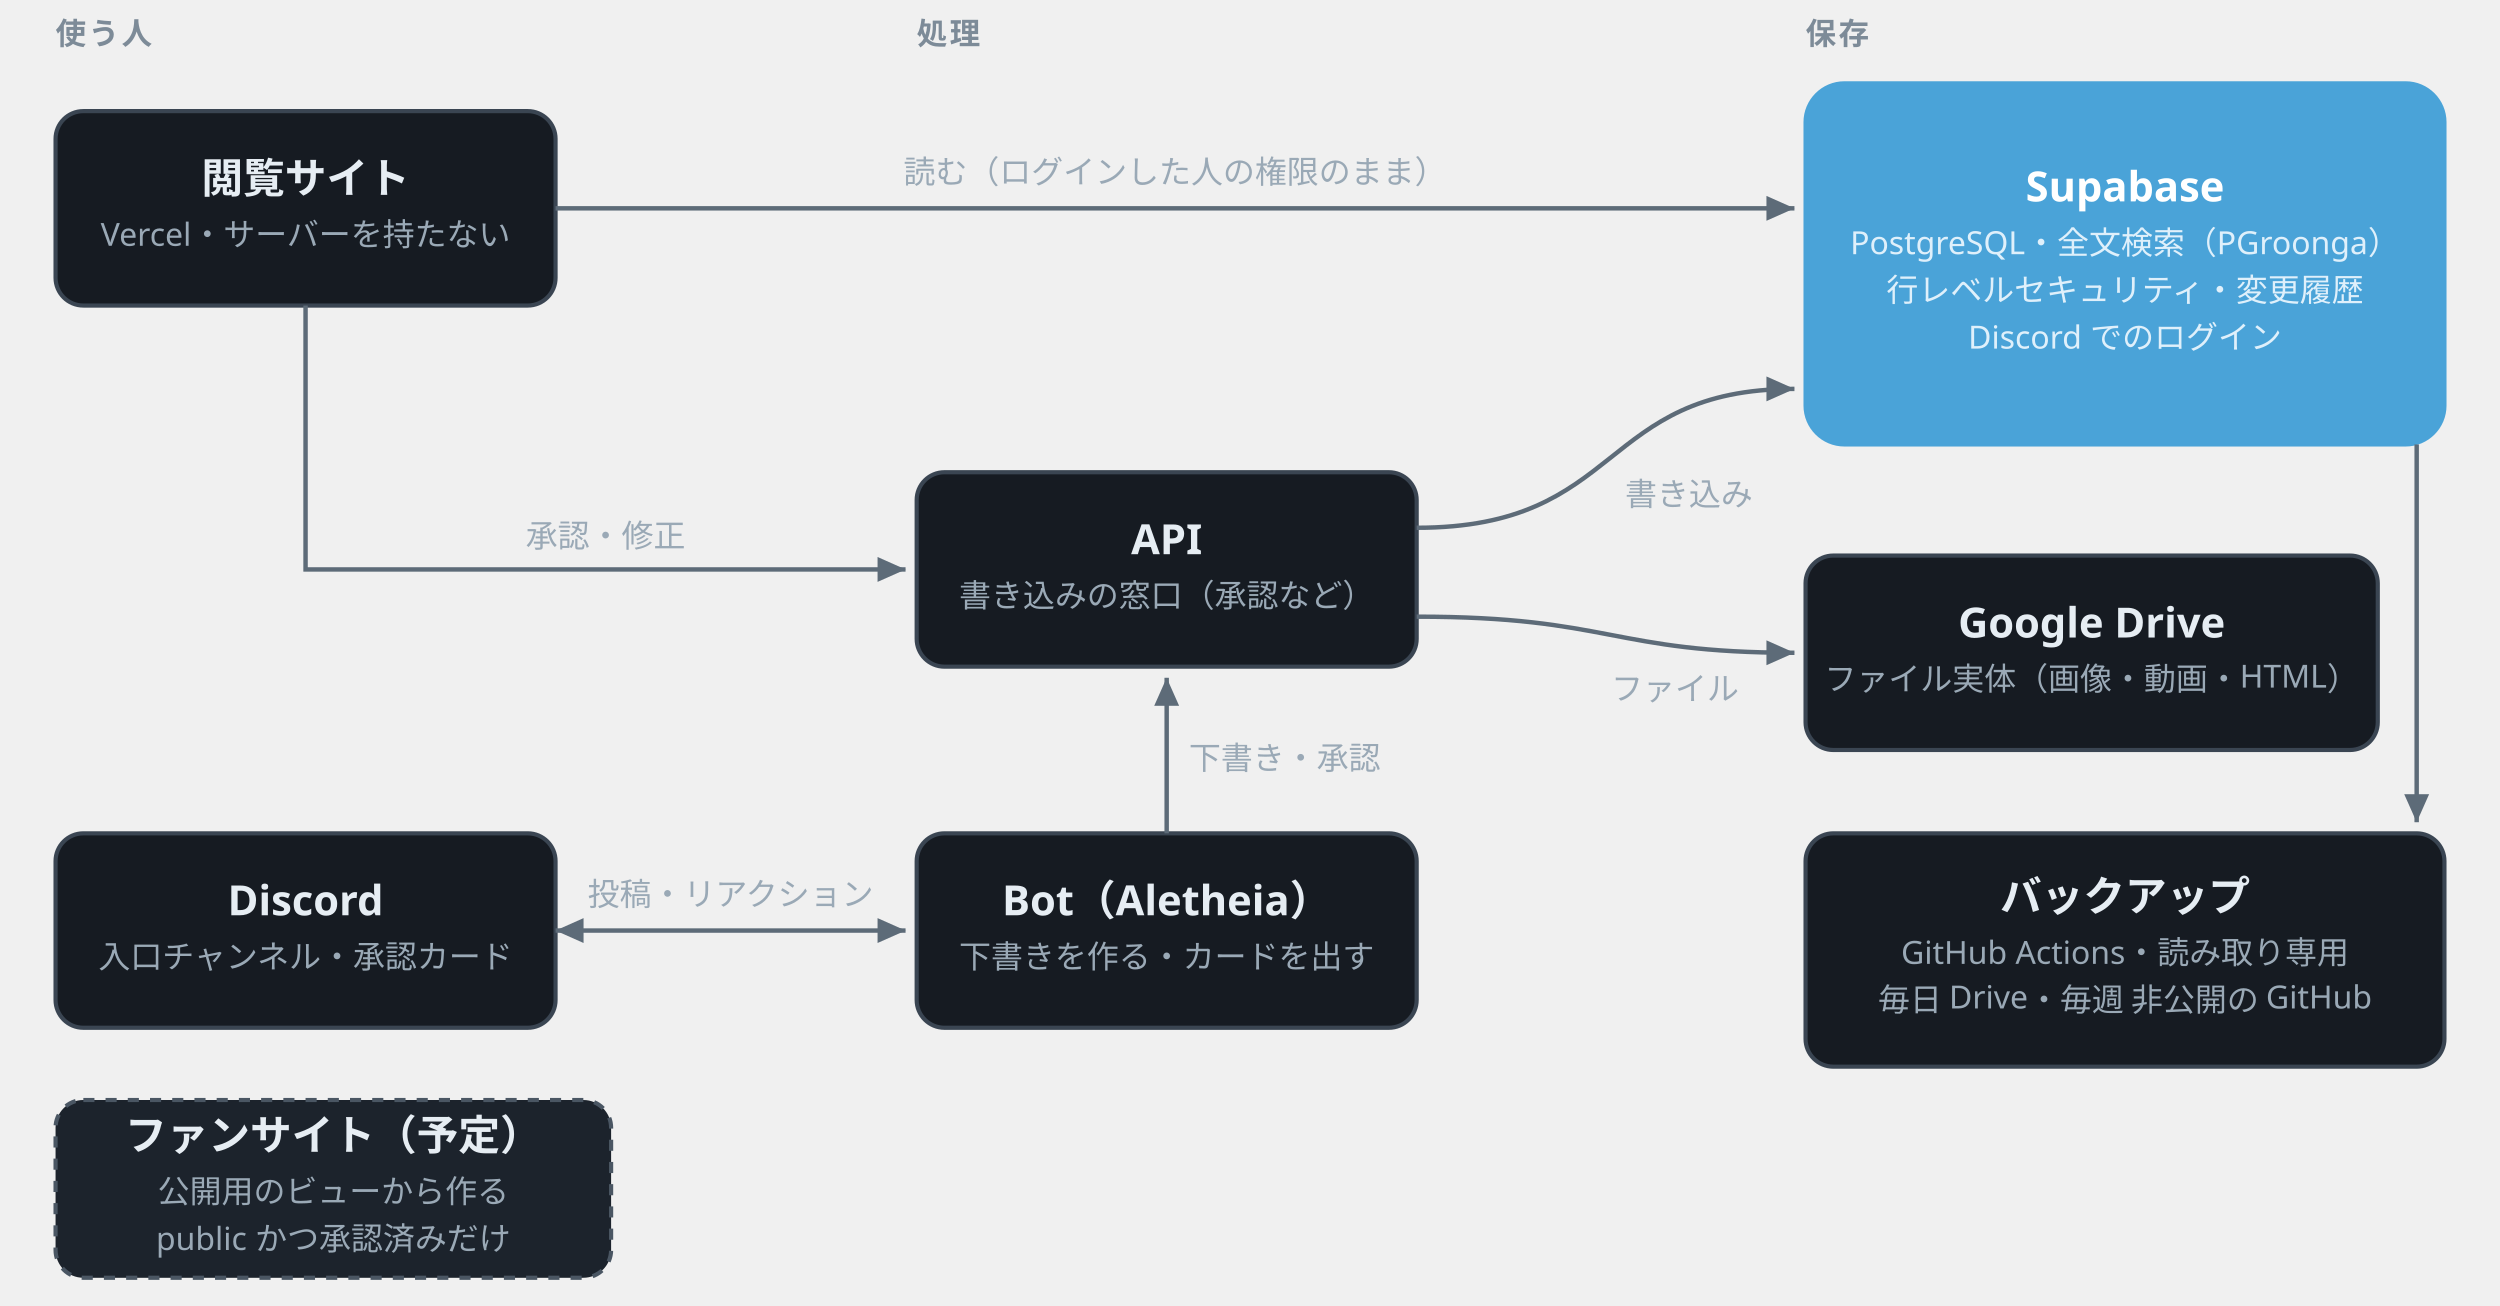
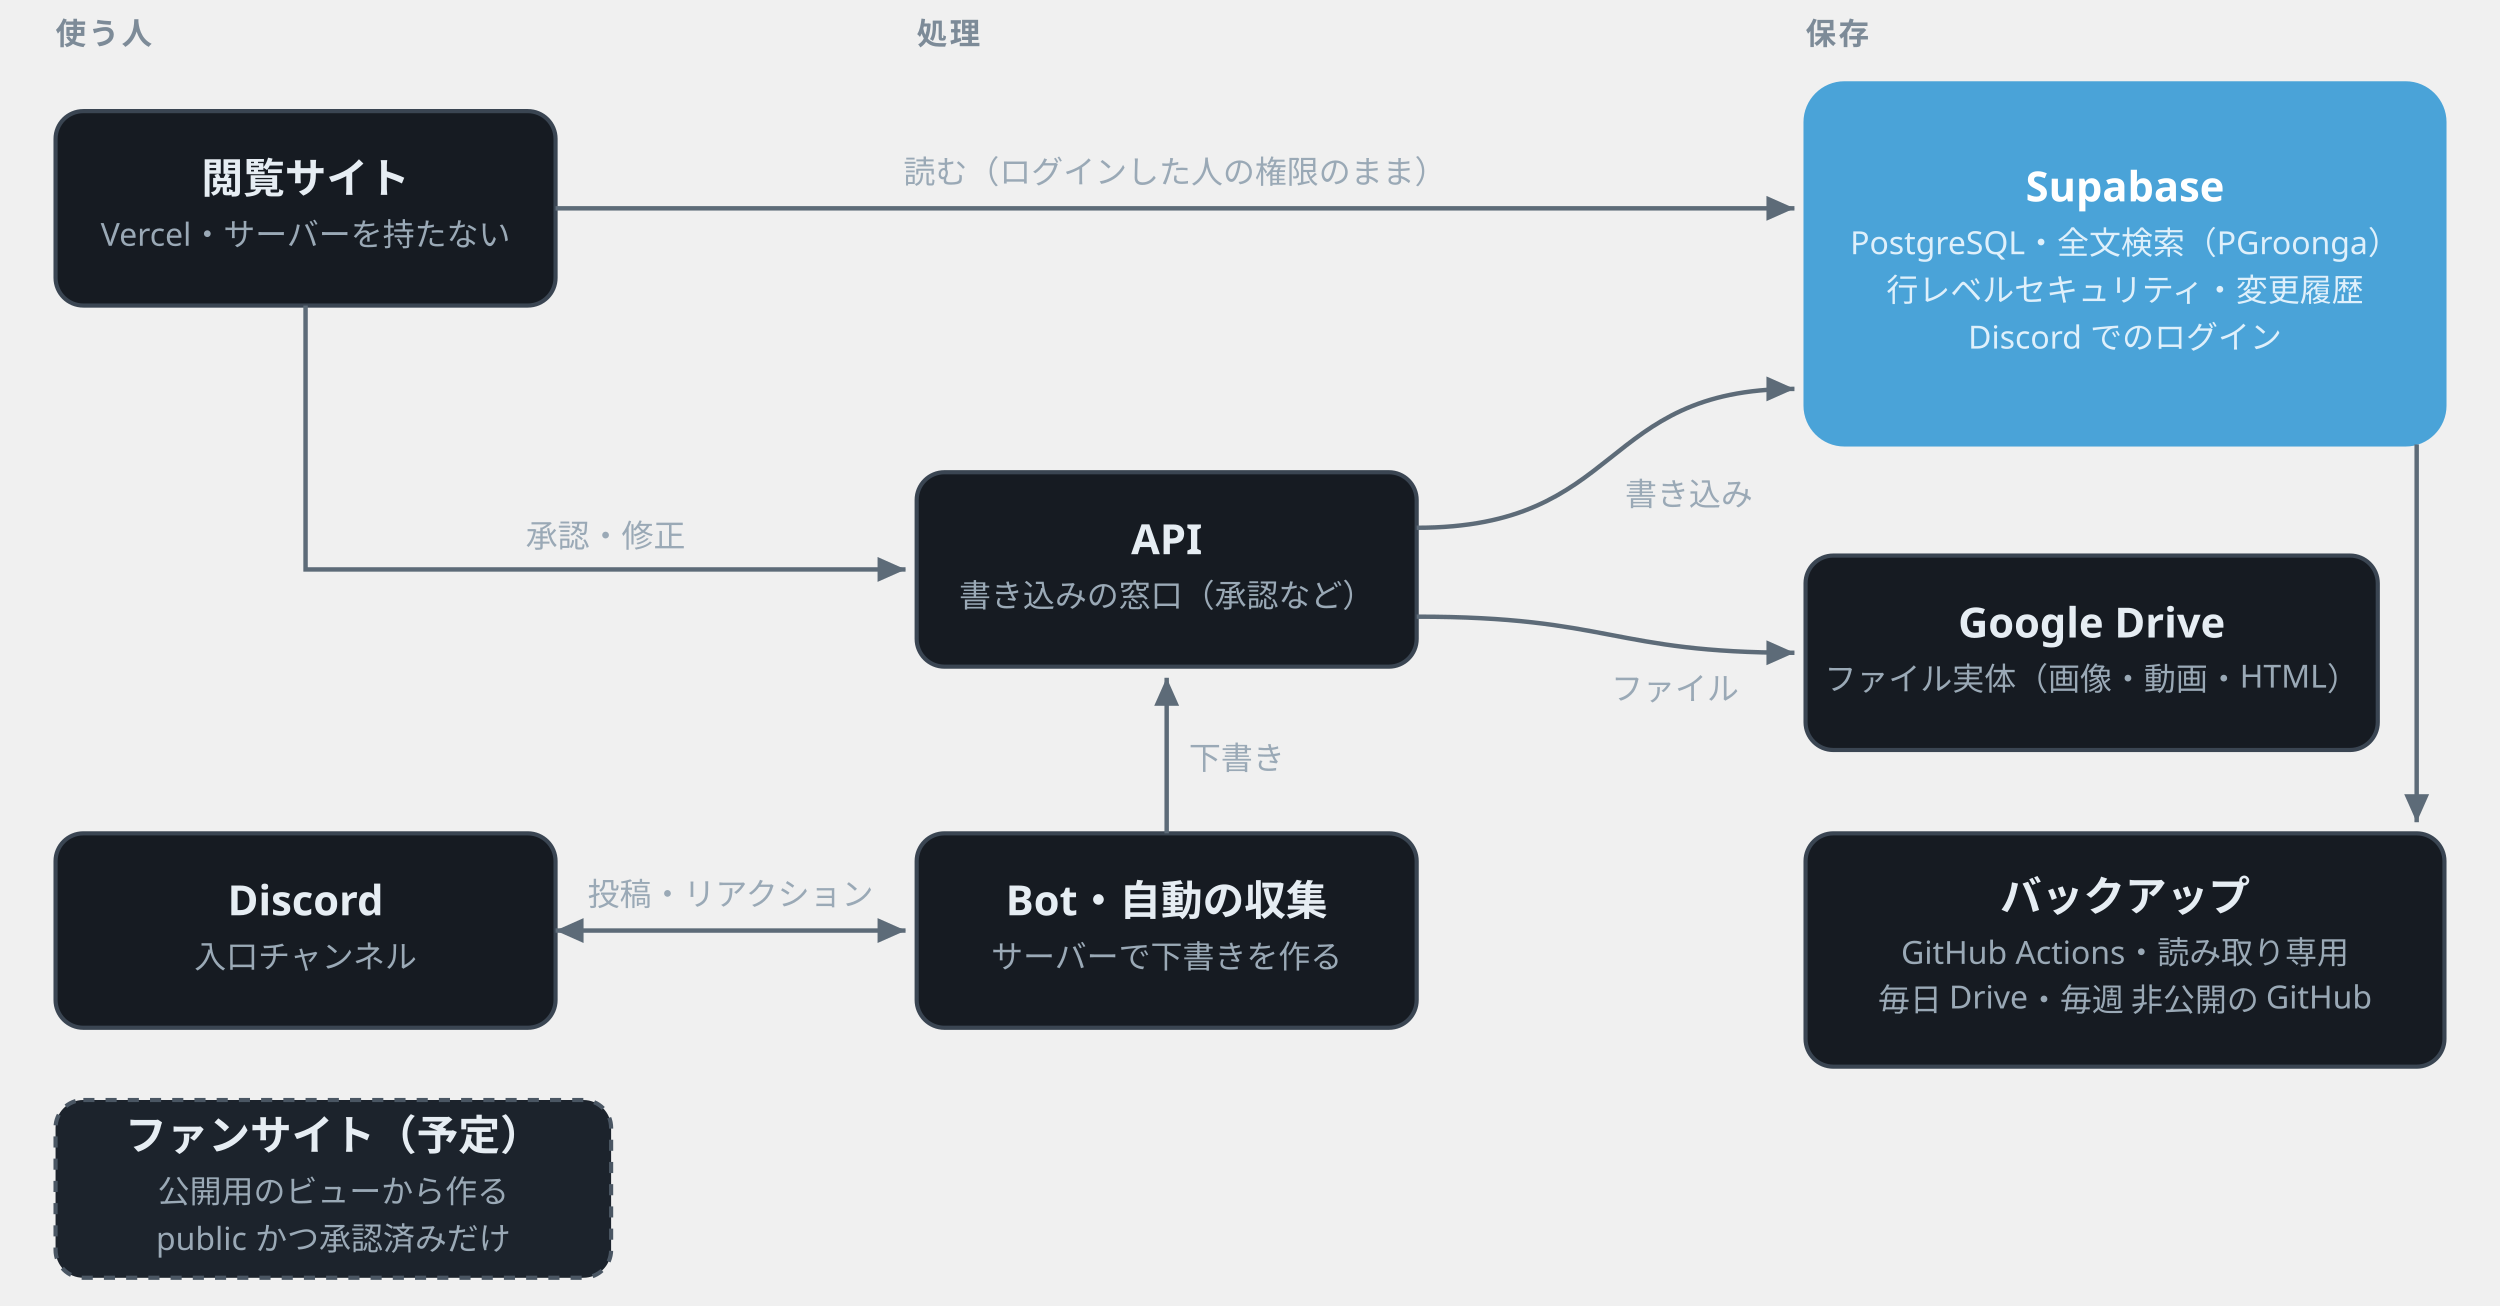
<svg xmlns="http://www.w3.org/2000/svg" viewBox="0 0 900 470" width="900" height="470" font-family="'Hiragino Sans','Hiragino Kaku Gothic ProN','Noto Sans JP','Yu Gothic','Meiryo',sans-serif">
  <defs>
    <marker id="a" viewBox="0 0 10 10" refX="9" refY="5" markerWidth="7" markerHeight="7" orient="auto-start-reverse">
      <path d="M0 1 L9 5 L0 9 z" fill="#5d6b78" />
    </marker>
  </defs>
  <text x="20" y="16" font-size="11" font-weight="700" letter-spacing="0.08em" fill="#7d8b98">使う人</text>
  <text x="330" y="16" font-size="11" font-weight="700" letter-spacing="0.08em" fill="#7d8b98">処理</text>
  <text x="650" y="16" font-size="11" font-weight="700" letter-spacing="0.08em" fill="#7d8b98">保存</text>
  <rect x="20" y="40" width="180" height="70" rx="10" fill="#161b22" stroke="#3a4552" stroke-width="1.5" />
  <text x="110.0" y="69.5" text-anchor="middle" font-size="15" font-weight="700" fill="#e6edf3">閲覧サイト</text>
  <text x="110.0" y="88.5" text-anchor="middle" font-size="11.5" fill="#9aa9b6">Vercel・サーバーを持たない</text>
  <rect x="650" y="30" width="230" height="130" rx="14" fill="#4aa3d8" stroke="#4aa3d8" stroke-width="1.5" />
  <text x="765.0" y="72.5" text-anchor="middle" font-size="15" font-weight="700" fill="#ffffff">Supabase</text>
  <text x="765.0" y="91.5" text-anchor="middle" font-size="11.5" fill="#dff0fb">PostgreSQL・全文検索（PGroonga）</text>
  <text x="765.0" y="108.5" text-anchor="middle" font-size="11.5" fill="#dff0fb">行レベルセキュリティ・変更履歴</text>
  <text x="765.0" y="125.5" text-anchor="middle" font-size="11.5" fill="#dff0fb">Discord でのログイン</text>
  <rect x="330" y="170" width="180" height="70" rx="10" fill="#161b22" stroke="#3a4552" stroke-width="1.5" />
  <text x="420.0" y="199.5" text-anchor="middle" font-size="15" font-weight="700" fill="#e6edf3">API</text>
  <text x="420.0" y="218.5" text-anchor="middle" font-size="11.5" fill="#9aa9b6">書き込みの窓口（承認など）</text>
  <rect x="650" y="200" width="206" height="70" rx="10" fill="#161b22" stroke="#3a4552" stroke-width="1.5" />
  <text x="753.0" y="229.5" text-anchor="middle" font-size="15" font-weight="700" fill="#e6edf3">Google Drive</text>
  <text x="753.0" y="248.5" text-anchor="middle" font-size="11.5" fill="#9aa9b6">ファイル実体（画像・動画・HTML）</text>
  <rect x="20" y="300" width="180" height="70" rx="10" fill="#161b22" stroke="#3a4552" stroke-width="1.5" />
  <text x="110.0" y="329.5" text-anchor="middle" font-size="15" font-weight="700" fill="#e6edf3">Discord</text>
-   <text x="110.0" y="348.5" text-anchor="middle" font-size="11.5" fill="#9aa9b6">入口チャンネル・承認カード</text>
+   <text x="110.0" y="348.5" text-anchor="middle" font-size="11.5" fill="#9aa9b6">入口チャンネル</text>
  <rect x="330" y="300" width="180" height="70" rx="10" fill="#161b22" stroke="#3a4552" stroke-width="1.5" />
-   <text x="420.0" y="329.5" text-anchor="middle" font-size="15" font-weight="700" fill="#e6edf3">Bot（Aletheia）</text>
-   <text x="420.0" y="348.5" text-anchor="middle" font-size="11.5" fill="#9aa9b6">下書きを作る・カードを出す</text>
+   <text x="420.0" y="329.5" text-anchor="middle" font-size="15" font-weight="700" fill="#e6edf3">Bot・自動の収集</text>
+   <text x="420.0" y="348.5" text-anchor="middle" font-size="11.5" fill="#9aa9b6">サーバーで下書きを作る</text>
  <rect x="650" y="300" width="230" height="84" rx="10" fill="#161b22" stroke="#3a4552" stroke-width="1.5" />
  <text x="765.0" y="328.0" text-anchor="middle" font-size="15" font-weight="700" fill="#e6edf3">バックアップ</text>
  <text x="765.0" y="347.0" text-anchor="middle" font-size="11.5" fill="#9aa9b6">GitHub Actions・読み取り専用</text>
  <text x="765.0" y="364.0" text-anchor="middle" font-size="11.5" fill="#9aa9b6">毎日 Drive・毎週 非公開の GitHub</text>
  <rect x="20" y="396" width="200" height="64" rx="10" fill="#1c232c" stroke="#4a5663" stroke-width="1.5" stroke-dasharray="4 4" />
  <text x="120.0" y="414.0" text-anchor="middle" font-size="15" font-weight="700" fill="#e6edf3">ファンサイト（予定）</text>
  <text x="120.0" y="433.0" text-anchor="middle" font-size="11.5" fill="#9aa9b6">公開用のビューから作る</text>
  <text x="120.0" y="450.0" text-anchor="middle" font-size="11.5" fill="#9aa9b6">public かつ承認済みだけ</text>
  <path d="M200 75 H646" fill="none" stroke="#5d6b78" stroke-width="1.6" marker-end="url(#a)" />
  <text x="423" y="66" text-anchor="middle" font-size="11.5" fill="#9aa9b6">読む（ログインした人の権限のまま）</text>
  <path d="M110 110 V205 H326" fill="none" stroke="#5d6b78" stroke-width="1.6" marker-end="url(#a)" />
  <text x="218" y="197" text-anchor="middle" font-size="11.5" fill="#9aa9b6">承認・修正</text>
  <path d="M510 190 C585 190 575 140 646 140" fill="none" stroke="#5d6b78" stroke-width="1.6" marker-end="url(#a)" />
  <text x="585" y="182" text-anchor="start" font-size="11.5" fill="#9aa9b6">書き込み</text>
  <path d="M510 222 C580 222 580 235 646 235" fill="none" stroke="#5d6b78" stroke-width="1.6" marker-end="url(#a)" />
  <text x="580" y="252" text-anchor="start" font-size="11.5" fill="#9aa9b6">ファイル</text>
  <path d="M200 335 H326" fill="none" stroke="#5d6b78" stroke-width="1.6" marker-start="url(#a)" marker-end="url(#a)" />
  <text x="263" y="326" text-anchor="middle" font-size="11.5" fill="#9aa9b6">投稿・リアクション</text>
  <path d="M420 300 V244" fill="none" stroke="#5d6b78" stroke-width="1.6" marker-end="url(#a)" />
-   <text x="428" y="277" text-anchor="start" font-size="11.5" fill="#9aa9b6">下書き・承認</text>
+   <text x="428" y="277" text-anchor="start" font-size="11.5" fill="#9aa9b6">下書き</text>
  <path d="M870 160 V296" fill="none" stroke="#5d6b78" stroke-width="1.6" marker-end="url(#a)" />
</svg>
